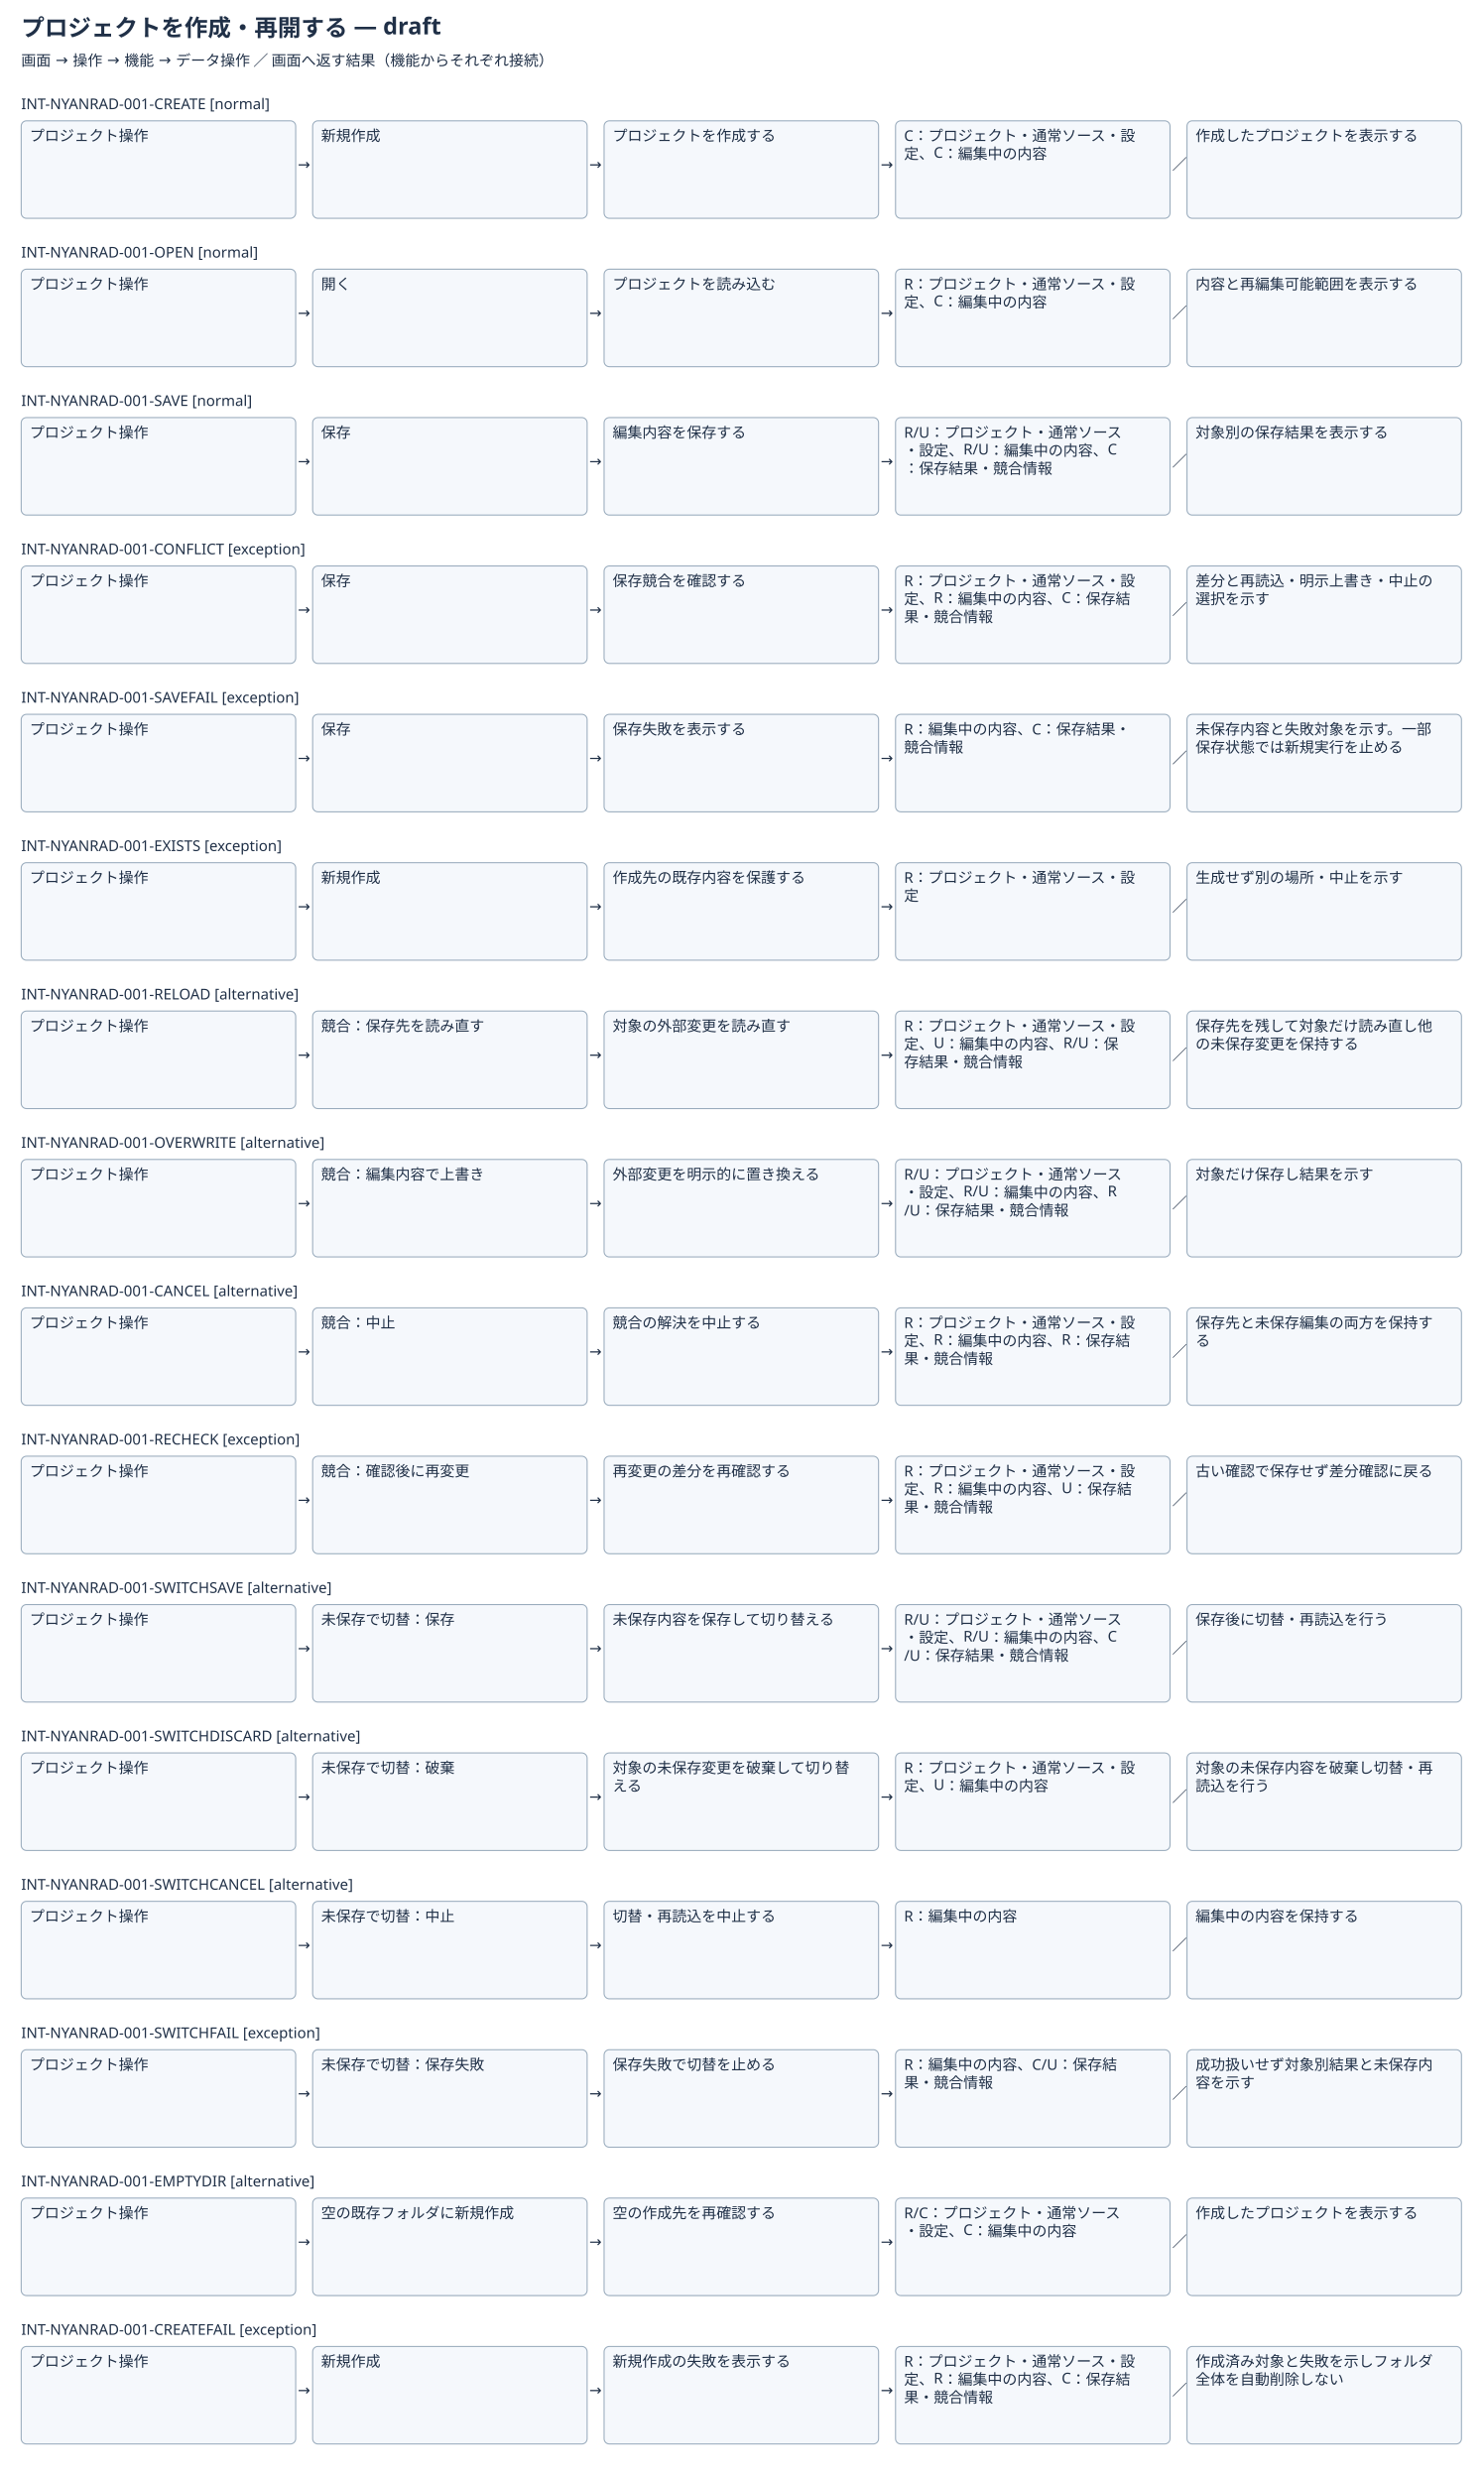
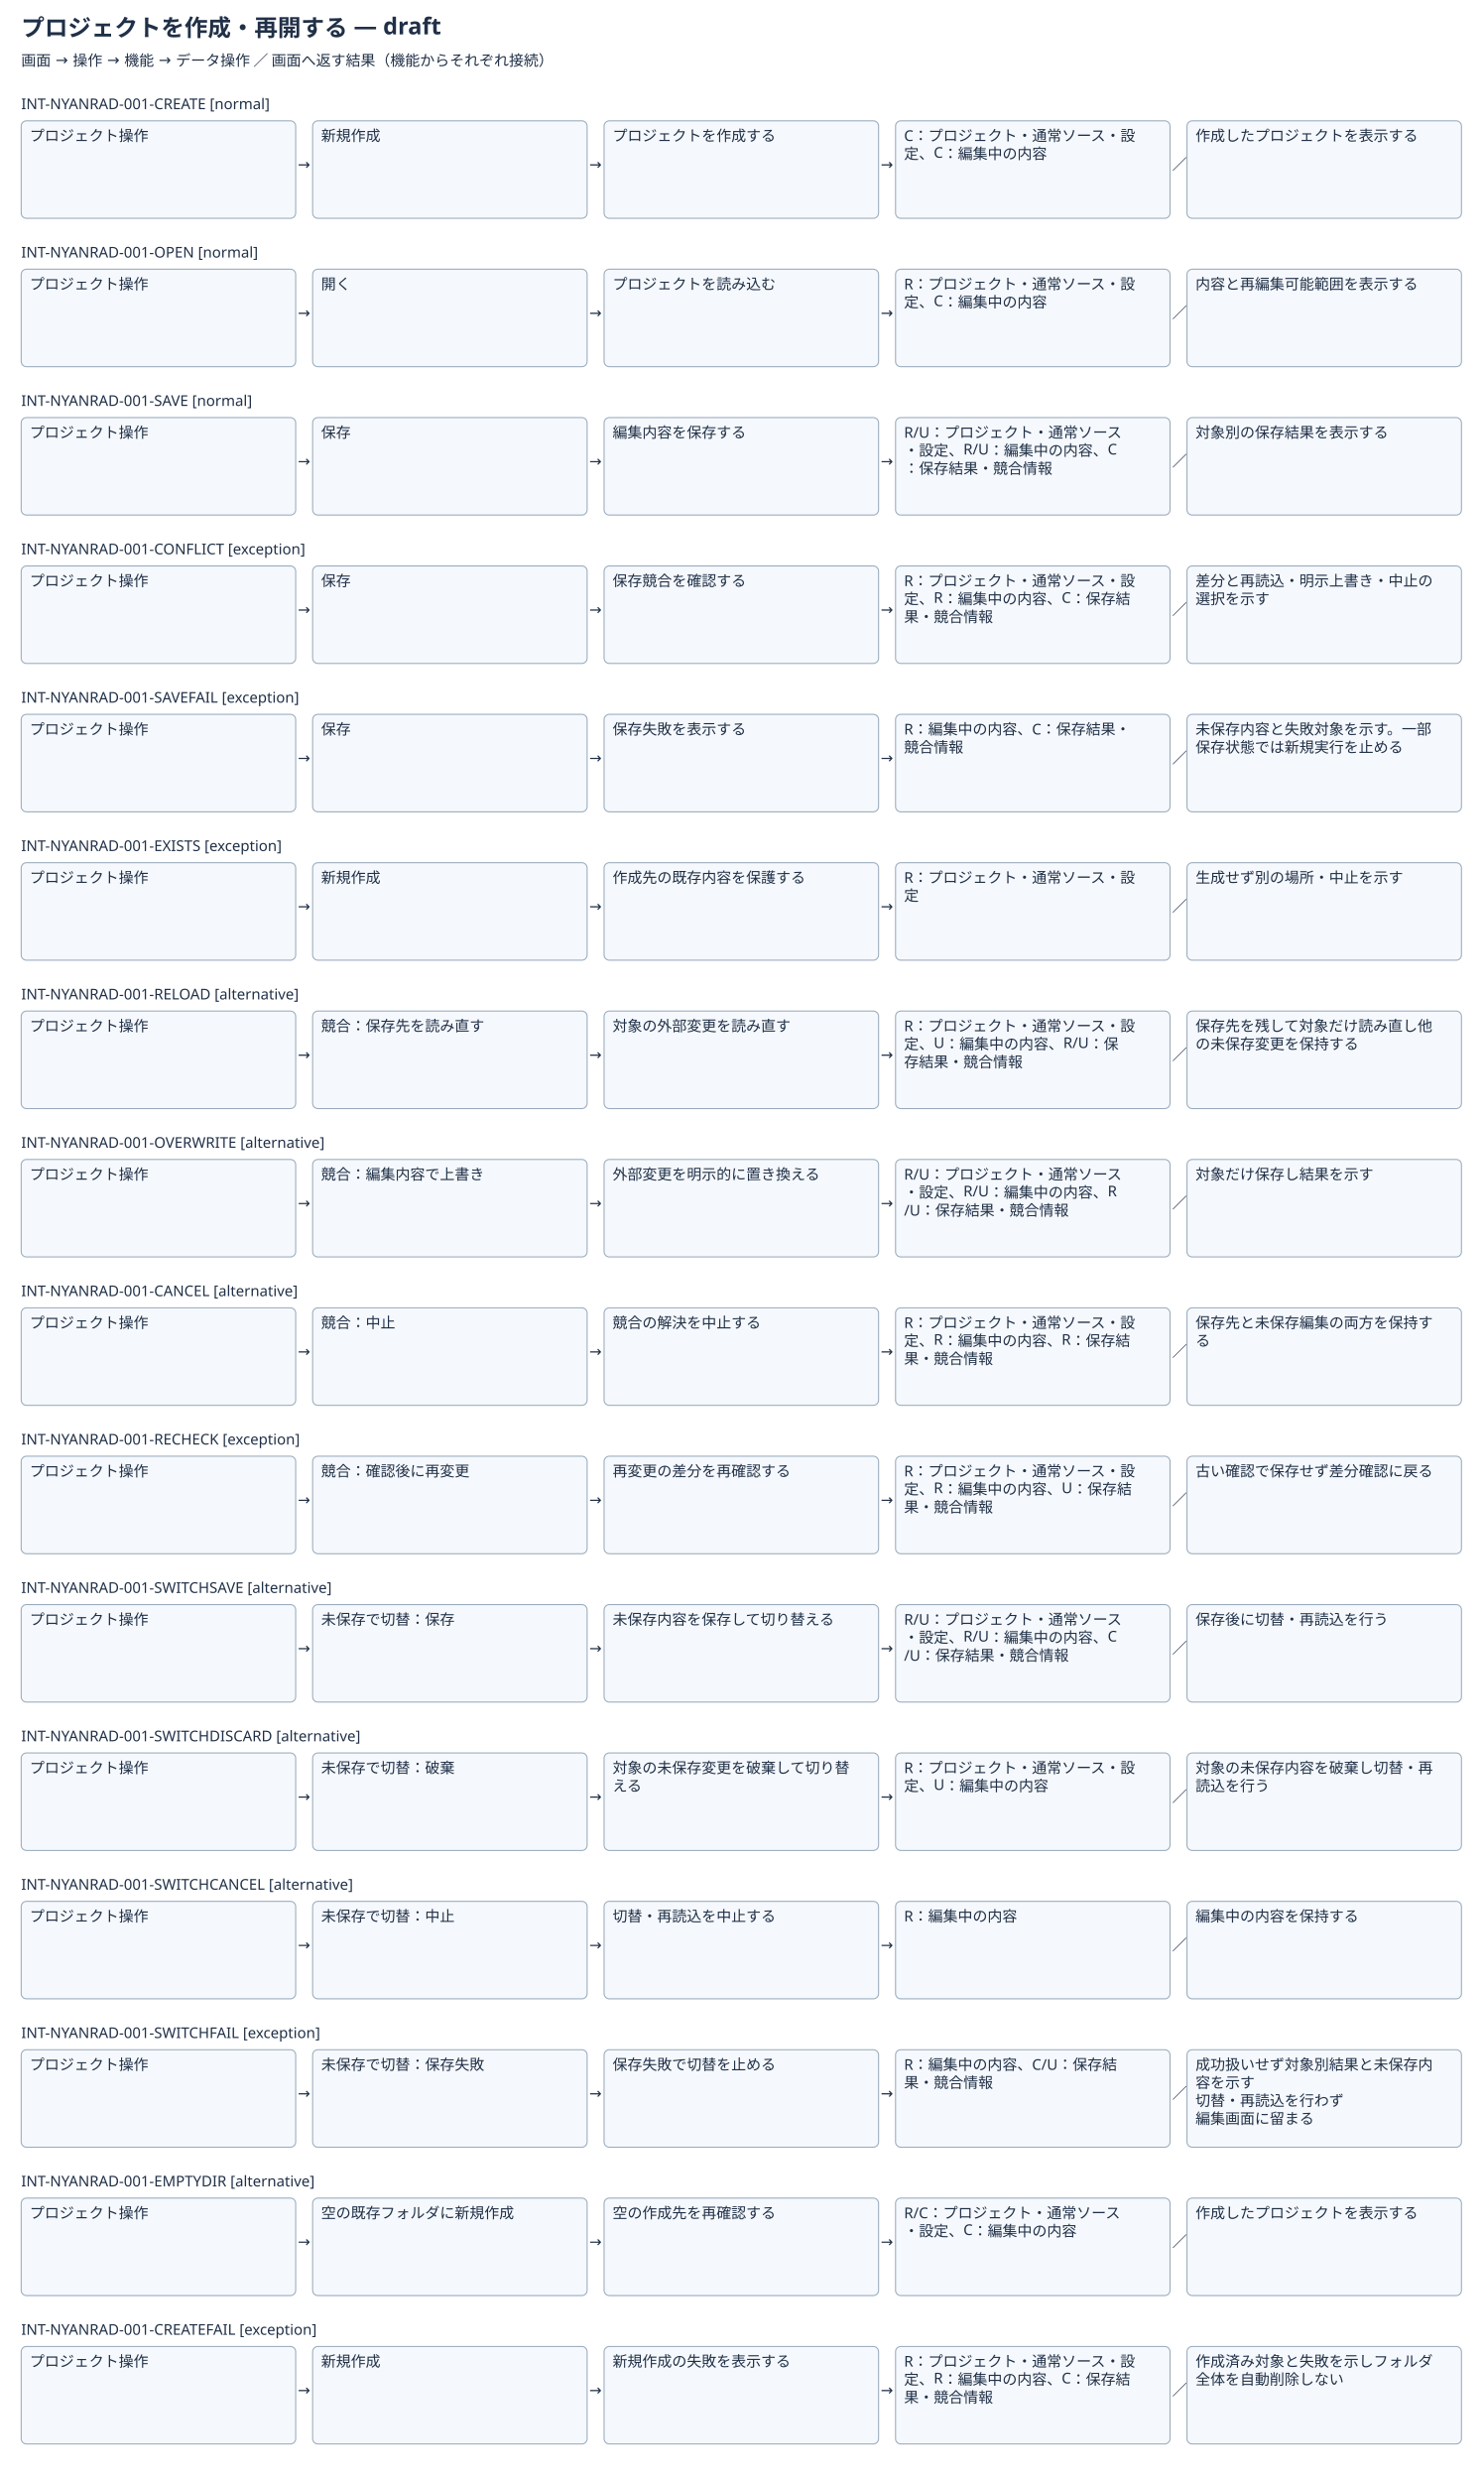
<svg xmlns="http://www.w3.org/2000/svg" width="1400" height="2340" viewBox="0 0 1400 2340">
  <style>text{font-family:system-ui,sans-serif;fill:#203047;font-size:14px}rect{stroke:#9aacbd;fill:#f5f8fc}.title{font-size:22px;font-weight:bold}</style>
  <text x="20" y="34" class="title">プロジェクトを作成・再開する — draft</text>
  <text x="20" y="62">画面 → 操作 → 機能 → データ操作 ／ 画面へ返す結果（機能からそれぞれ接続）</text>
  <text x="20" y="103">INT-NYANRAD-001-CREATE [normal]</text>
  <rect x="20" y="114" width="259" height="92" rx="5" />
  <text x="28" y="133">プロジェクト操作</text>
  <text x="281" y="160">→</text>
  <rect x="295" y="114" width="259" height="92" rx="5" />
  <text x="303" y="133">新規作成</text>
  <text x="556" y="160">→</text>
  <rect x="570" y="114" width="259" height="92" rx="5" />
  <text x="578" y="133">プロジェクトを作成する</text>
  <text x="831" y="160">→</text>
  <rect x="845" y="114" width="259" height="92" rx="5" />
  <text x="853" y="133">C：プロジェクト・通常ソース・設</text>
  <text x="853" y="150">定、C：編集中の内容</text>
  <text x="1106" y="160">／</text>
  <rect x="1120" y="114" width="259" height="92" rx="5" />
  <text x="1128" y="133">作成したプロジェクトを表示する</text>
  <text x="20" y="243">INT-NYANRAD-001-OPEN [normal]</text>
  <rect x="20" y="254" width="259" height="92" rx="5" />
  <text x="28" y="273">プロジェクト操作</text>
  <text x="281" y="300">→</text>
  <rect x="295" y="254" width="259" height="92" rx="5" />
  <text x="303" y="273">開く</text>
  <text x="556" y="300">→</text>
  <rect x="570" y="254" width="259" height="92" rx="5" />
  <text x="578" y="273">プロジェクトを読み込む</text>
  <text x="831" y="300">→</text>
  <rect x="845" y="254" width="259" height="92" rx="5" />
  <text x="853" y="273">R：プロジェクト・通常ソース・設</text>
  <text x="853" y="290">定、C：編集中の内容</text>
  <text x="1106" y="300">／</text>
  <rect x="1120" y="254" width="259" height="92" rx="5" />
  <text x="1128" y="273">内容と再編集可能範囲を表示する</text>
  <text x="20" y="383">INT-NYANRAD-001-SAVE [normal]</text>
  <rect x="20" y="394" width="259" height="92" rx="5" />
  <text x="28" y="413">プロジェクト操作</text>
  <text x="281" y="440">→</text>
  <rect x="295" y="394" width="259" height="92" rx="5" />
  <text x="303" y="413">保存</text>
  <text x="556" y="440">→</text>
  <rect x="570" y="394" width="259" height="92" rx="5" />
  <text x="578" y="413">編集内容を保存する</text>
  <text x="831" y="440">→</text>
  <rect x="845" y="394" width="259" height="92" rx="5" />
  <text x="853" y="413">R/U：プロジェクト・通常ソース</text>
  <text x="853" y="430">・設定、R/U：編集中の内容、C</text>
  <text x="853" y="447">：保存結果・競合情報</text>
  <text x="1106" y="440">／</text>
  <rect x="1120" y="394" width="259" height="92" rx="5" />
  <text x="1128" y="413">対象別の保存結果を表示する</text>
  <text x="20" y="523">INT-NYANRAD-001-CONFLICT [exception]</text>
  <rect x="20" y="534" width="259" height="92" rx="5" />
  <text x="28" y="553">プロジェクト操作</text>
  <text x="281" y="580">→</text>
  <rect x="295" y="534" width="259" height="92" rx="5" />
  <text x="303" y="553">保存</text>
  <text x="556" y="580">→</text>
  <rect x="570" y="534" width="259" height="92" rx="5" />
  <text x="578" y="553">保存競合を確認する</text>
  <text x="831" y="580">→</text>
  <rect x="845" y="534" width="259" height="92" rx="5" />
  <text x="853" y="553">R：プロジェクト・通常ソース・設</text>
  <text x="853" y="570">定、R：編集中の内容、C：保存結</text>
  <text x="853" y="587">果・競合情報</text>
  <text x="1106" y="580">／</text>
  <rect x="1120" y="534" width="259" height="92" rx="5" />
  <text x="1128" y="553">差分と再読込・明示上書き・中止の</text>
  <text x="1128" y="570">選択を示す</text>
  <text x="20" y="663">INT-NYANRAD-001-SAVEFAIL [exception]</text>
  <rect x="20" y="674" width="259" height="92" rx="5" />
  <text x="28" y="693">プロジェクト操作</text>
  <text x="281" y="720">→</text>
  <rect x="295" y="674" width="259" height="92" rx="5" />
  <text x="303" y="693">保存</text>
  <text x="556" y="720">→</text>
  <rect x="570" y="674" width="259" height="92" rx="5" />
  <text x="578" y="693">保存失敗を表示する</text>
  <text x="831" y="720">→</text>
  <rect x="845" y="674" width="259" height="92" rx="5" />
  <text x="853" y="693">R：編集中の内容、C：保存結果・</text>
  <text x="853" y="710">競合情報</text>
  <text x="1106" y="720">／</text>
  <rect x="1120" y="674" width="259" height="92" rx="5" />
  <text x="1128" y="693">未保存内容と失敗対象を示す。一部</text>
  <text x="1128" y="710">保存状態では新規実行を止める</text>
  <text x="20" y="803">INT-NYANRAD-001-EXISTS [exception]</text>
  <rect x="20" y="814" width="259" height="92" rx="5" />
  <text x="28" y="833">プロジェクト操作</text>
  <text x="281" y="860">→</text>
  <rect x="295" y="814" width="259" height="92" rx="5" />
  <text x="303" y="833">新規作成</text>
  <text x="556" y="860">→</text>
  <rect x="570" y="814" width="259" height="92" rx="5" />
  <text x="578" y="833">作成先の既存内容を保護する</text>
  <text x="831" y="860">→</text>
  <rect x="845" y="814" width="259" height="92" rx="5" />
  <text x="853" y="833">R：プロジェクト・通常ソース・設</text>
  <text x="853" y="850">定</text>
  <text x="1106" y="860">／</text>
  <rect x="1120" y="814" width="259" height="92" rx="5" />
  <text x="1128" y="833">生成せず別の場所・中止を示す</text>
  <text x="20" y="943">INT-NYANRAD-001-RELOAD [alternative]</text>
  <rect x="20" y="954" width="259" height="92" rx="5" />
  <text x="28" y="973">プロジェクト操作</text>
  <text x="281" y="1000">→</text>
  <rect x="295" y="954" width="259" height="92" rx="5" />
  <text x="303" y="973">競合：保存先を読み直す</text>
  <text x="556" y="1000">→</text>
  <rect x="570" y="954" width="259" height="92" rx="5" />
  <text x="578" y="973">対象の外部変更を読み直す</text>
  <text x="831" y="1000">→</text>
  <rect x="845" y="954" width="259" height="92" rx="5" />
  <text x="853" y="973">R：プロジェクト・通常ソース・設</text>
  <text x="853" y="990">定、U：編集中の内容、R/U：保</text>
  <text x="853" y="1007">存結果・競合情報</text>
  <text x="1106" y="1000">／</text>
  <rect x="1120" y="954" width="259" height="92" rx="5" />
  <text x="1128" y="973">保存先を残して対象だけ読み直し他</text>
  <text x="1128" y="990">の未保存変更を保持する</text>
  <text x="20" y="1083">INT-NYANRAD-001-OVERWRITE [alternative]</text>
  <rect x="20" y="1094" width="259" height="92" rx="5" />
  <text x="28" y="1113">プロジェクト操作</text>
  <text x="281" y="1140">→</text>
  <rect x="295" y="1094" width="259" height="92" rx="5" />
  <text x="303" y="1113">競合：編集内容で上書き</text>
  <text x="556" y="1140">→</text>
  <rect x="570" y="1094" width="259" height="92" rx="5" />
  <text x="578" y="1113">外部変更を明示的に置き換える</text>
  <text x="831" y="1140">→</text>
  <rect x="845" y="1094" width="259" height="92" rx="5" />
  <text x="853" y="1113">R/U：プロジェクト・通常ソース</text>
  <text x="853" y="1130">・設定、R/U：編集中の内容、R</text>
  <text x="853" y="1147">/U：保存結果・競合情報</text>
  <text x="1106" y="1140">／</text>
  <rect x="1120" y="1094" width="259" height="92" rx="5" />
  <text x="1128" y="1113">対象だけ保存し結果を示す</text>
  <text x="20" y="1223">INT-NYANRAD-001-CANCEL [alternative]</text>
  <rect x="20" y="1234" width="259" height="92" rx="5" />
  <text x="28" y="1253">プロジェクト操作</text>
  <text x="281" y="1280">→</text>
  <rect x="295" y="1234" width="259" height="92" rx="5" />
  <text x="303" y="1253">競合：中止</text>
  <text x="556" y="1280">→</text>
  <rect x="570" y="1234" width="259" height="92" rx="5" />
  <text x="578" y="1253">競合の解決を中止する</text>
  <text x="831" y="1280">→</text>
  <rect x="845" y="1234" width="259" height="92" rx="5" />
  <text x="853" y="1253">R：プロジェクト・通常ソース・設</text>
  <text x="853" y="1270">定、R：編集中の内容、R：保存結</text>
  <text x="853" y="1287">果・競合情報</text>
  <text x="1106" y="1280">／</text>
  <rect x="1120" y="1234" width="259" height="92" rx="5" />
  <text x="1128" y="1253">保存先と未保存編集の両方を保持す</text>
  <text x="1128" y="1270">る</text>
  <text x="20" y="1363">INT-NYANRAD-001-RECHECK [exception]</text>
  <rect x="20" y="1374" width="259" height="92" rx="5" />
  <text x="28" y="1393">プロジェクト操作</text>
  <text x="281" y="1420">→</text>
  <rect x="295" y="1374" width="259" height="92" rx="5" />
  <text x="303" y="1393">競合：確認後に再変更</text>
  <text x="556" y="1420">→</text>
  <rect x="570" y="1374" width="259" height="92" rx="5" />
  <text x="578" y="1393">再変更の差分を再確認する</text>
  <text x="831" y="1420">→</text>
  <rect x="845" y="1374" width="259" height="92" rx="5" />
  <text x="853" y="1393">R：プロジェクト・通常ソース・設</text>
  <text x="853" y="1410">定、R：編集中の内容、U：保存結</text>
  <text x="853" y="1427">果・競合情報</text>
  <text x="1106" y="1420">／</text>
  <rect x="1120" y="1374" width="259" height="92" rx="5" />
  <text x="1128" y="1393">古い確認で保存せず差分確認に戻る</text>
  <text x="20" y="1503">INT-NYANRAD-001-SWITCHSAVE [alternative]</text>
  <rect x="20" y="1514" width="259" height="92" rx="5" />
  <text x="28" y="1533">プロジェクト操作</text>
  <text x="281" y="1560">→</text>
  <rect x="295" y="1514" width="259" height="92" rx="5" />
  <text x="303" y="1533">未保存で切替：保存</text>
  <text x="556" y="1560">→</text>
  <rect x="570" y="1514" width="259" height="92" rx="5" />
  <text x="578" y="1533">未保存内容を保存して切り替える</text>
  <text x="831" y="1560">→</text>
  <rect x="845" y="1514" width="259" height="92" rx="5" />
  <text x="853" y="1533">R/U：プロジェクト・通常ソース</text>
  <text x="853" y="1550">・設定、R/U：編集中の内容、C</text>
  <text x="853" y="1567">/U：保存結果・競合情報</text>
  <text x="1106" y="1560">／</text>
  <rect x="1120" y="1514" width="259" height="92" rx="5" />
  <text x="1128" y="1533">保存後に切替・再読込を行う</text>
  <text x="20" y="1643">INT-NYANRAD-001-SWITCHDISCARD [alternative]</text>
  <rect x="20" y="1654" width="259" height="92" rx="5" />
  <text x="28" y="1673">プロジェクト操作</text>
  <text x="281" y="1700">→</text>
  <rect x="295" y="1654" width="259" height="92" rx="5" />
  <text x="303" y="1673">未保存で切替：破棄</text>
  <text x="556" y="1700">→</text>
  <rect x="570" y="1654" width="259" height="92" rx="5" />
  <text x="578" y="1673">対象の未保存変更を破棄して切り替</text>
  <text x="578" y="1690">える</text>
  <text x="831" y="1700">→</text>
  <rect x="845" y="1654" width="259" height="92" rx="5" />
  <text x="853" y="1673">R：プロジェクト・通常ソース・設</text>
  <text x="853" y="1690">定、U：編集中の内容</text>
  <text x="1106" y="1700">／</text>
  <rect x="1120" y="1654" width="259" height="92" rx="5" />
  <text x="1128" y="1673">対象の未保存内容を破棄し切替・再</text>
  <text x="1128" y="1690">読込を行う</text>
  <text x="20" y="1783">INT-NYANRAD-001-SWITCHCANCEL [alternative]</text>
  <rect x="20" y="1794" width="259" height="92" rx="5" />
  <text x="28" y="1813">プロジェクト操作</text>
  <text x="281" y="1840">→</text>
  <rect x="295" y="1794" width="259" height="92" rx="5" />
  <text x="303" y="1813">未保存で切替：中止</text>
  <text x="556" y="1840">→</text>
  <rect x="570" y="1794" width="259" height="92" rx="5" />
  <text x="578" y="1813">切替・再読込を中止する</text>
  <text x="831" y="1840">→</text>
  <rect x="845" y="1794" width="259" height="92" rx="5" />
  <text x="853" y="1813">R：編集中の内容</text>
  <text x="1106" y="1840">／</text>
  <rect x="1120" y="1794" width="259" height="92" rx="5" />
  <text x="1128" y="1813">編集中の内容を保持する</text>
  <text x="20" y="1923">INT-NYANRAD-001-SWITCHFAIL [exception]</text>
  <rect x="20" y="1934" width="259" height="92" rx="5" />
  <text x="28" y="1953">プロジェクト操作</text>
  <text x="281" y="1980">→</text>
  <rect x="295" y="1934" width="259" height="92" rx="5" />
  <text x="303" y="1953">未保存で切替：保存失敗</text>
  <text x="556" y="1980">→</text>
  <rect x="570" y="1934" width="259" height="92" rx="5" />
  <text x="578" y="1953">保存失敗で切替を止める</text>
  <text x="831" y="1980">→</text>
  <rect x="845" y="1934" width="259" height="92" rx="5" />
  <text x="853" y="1953">R：編集中の内容、C/U：保存結</text>
  <text x="853" y="1970">果・競合情報</text>
  <text x="1106" y="1980">／</text>
  <rect x="1120" y="1934" width="259" height="92" rx="5" />
  <text x="1128" y="1953">成功扱いせず対象別結果と未保存内</text>
  <text x="1128" y="1970">容を示す</text>
+   <text x="1128" y="1987">切替・再読込を行わず</text>
+   <text x="1128" y="2004">編集画面に留まる</text>
  <text x="20" y="2063">INT-NYANRAD-001-EMPTYDIR [alternative]</text>
  <rect x="20" y="2074" width="259" height="92" rx="5" />
  <text x="28" y="2093">プロジェクト操作</text>
  <text x="281" y="2120">→</text>
  <rect x="295" y="2074" width="259" height="92" rx="5" />
  <text x="303" y="2093">空の既存フォルダに新規作成</text>
  <text x="556" y="2120">→</text>
  <rect x="570" y="2074" width="259" height="92" rx="5" />
  <text x="578" y="2093">空の作成先を再確認する</text>
  <text x="831" y="2120">→</text>
  <rect x="845" y="2074" width="259" height="92" rx="5" />
  <text x="853" y="2093">R/C：プロジェクト・通常ソース</text>
  <text x="853" y="2110">・設定、C：編集中の内容</text>
  <text x="1106" y="2120">／</text>
  <rect x="1120" y="2074" width="259" height="92" rx="5" />
  <text x="1128" y="2093">作成したプロジェクトを表示する</text>
  <text x="20" y="2203">INT-NYANRAD-001-CREATEFAIL [exception]</text>
  <rect x="20" y="2214" width="259" height="92" rx="5" />
  <text x="28" y="2233">プロジェクト操作</text>
  <text x="281" y="2260">→</text>
  <rect x="295" y="2214" width="259" height="92" rx="5" />
  <text x="303" y="2233">新規作成</text>
  <text x="556" y="2260">→</text>
  <rect x="570" y="2214" width="259" height="92" rx="5" />
  <text x="578" y="2233">新規作成の失敗を表示する</text>
  <text x="831" y="2260">→</text>
  <rect x="845" y="2214" width="259" height="92" rx="5" />
  <text x="853" y="2233">R：プロジェクト・通常ソース・設</text>
  <text x="853" y="2250">定、R：編集中の内容、C：保存結</text>
  <text x="853" y="2267">果・競合情報</text>
  <text x="1106" y="2260">／</text>
  <rect x="1120" y="2214" width="259" height="92" rx="5" />
  <text x="1128" y="2233">作成済み対象と失敗を示しフォルダ</text>
  <text x="1128" y="2250">全体を自動削除しない</text>
</svg>
